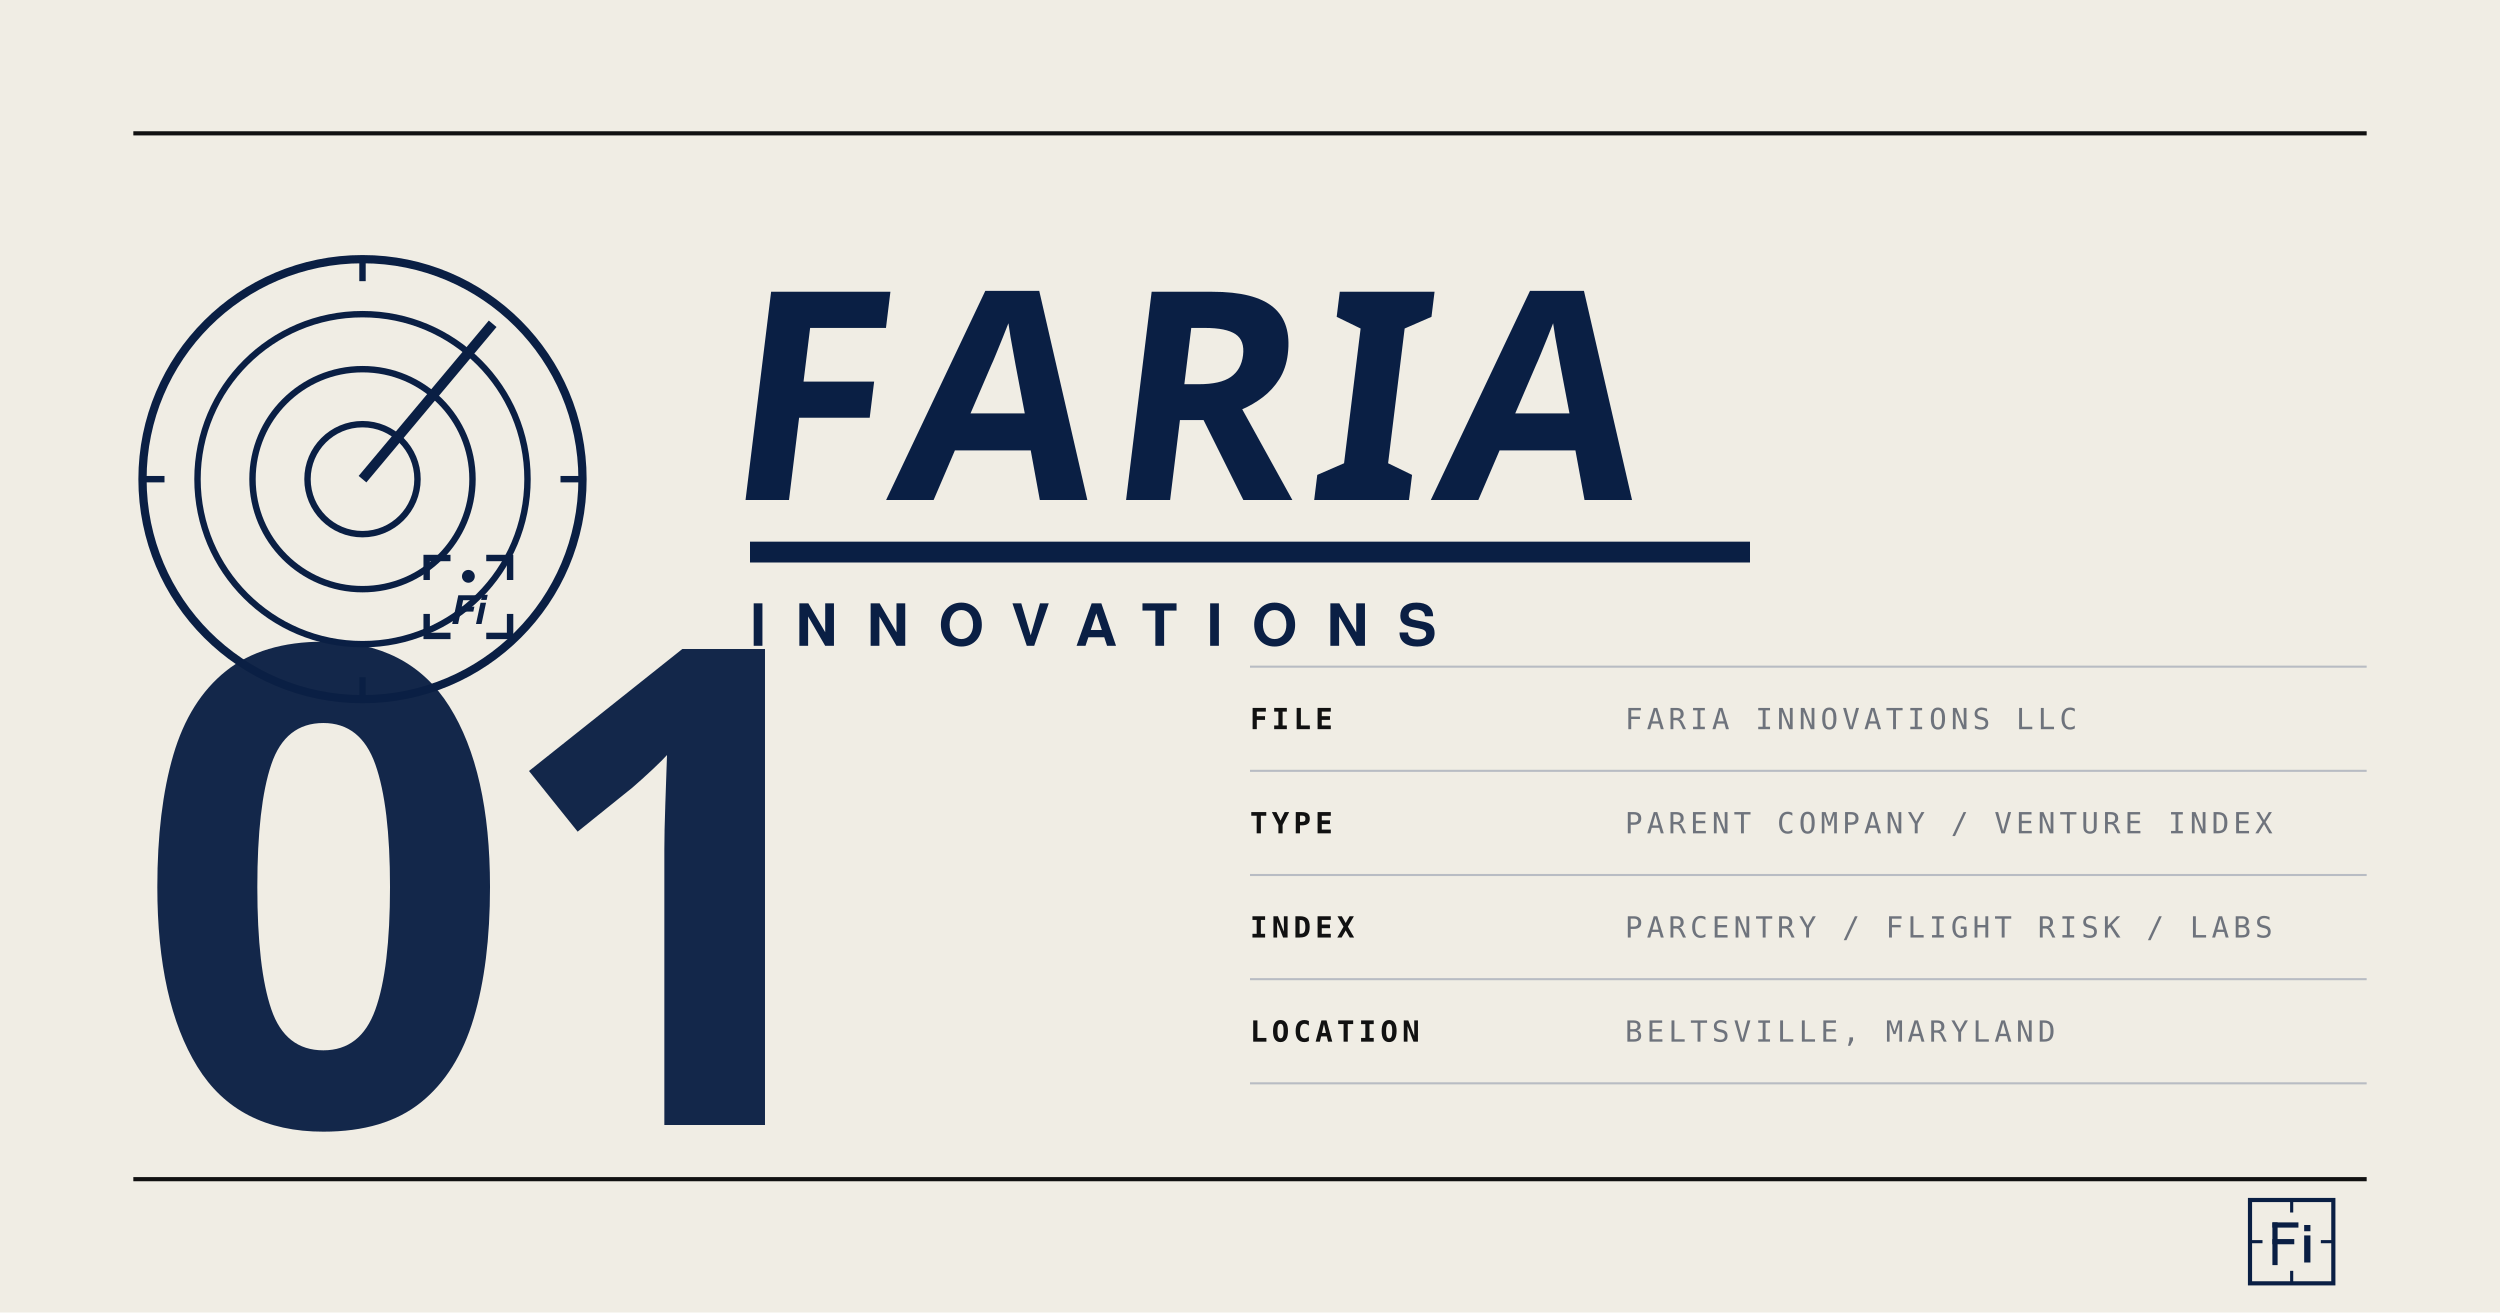
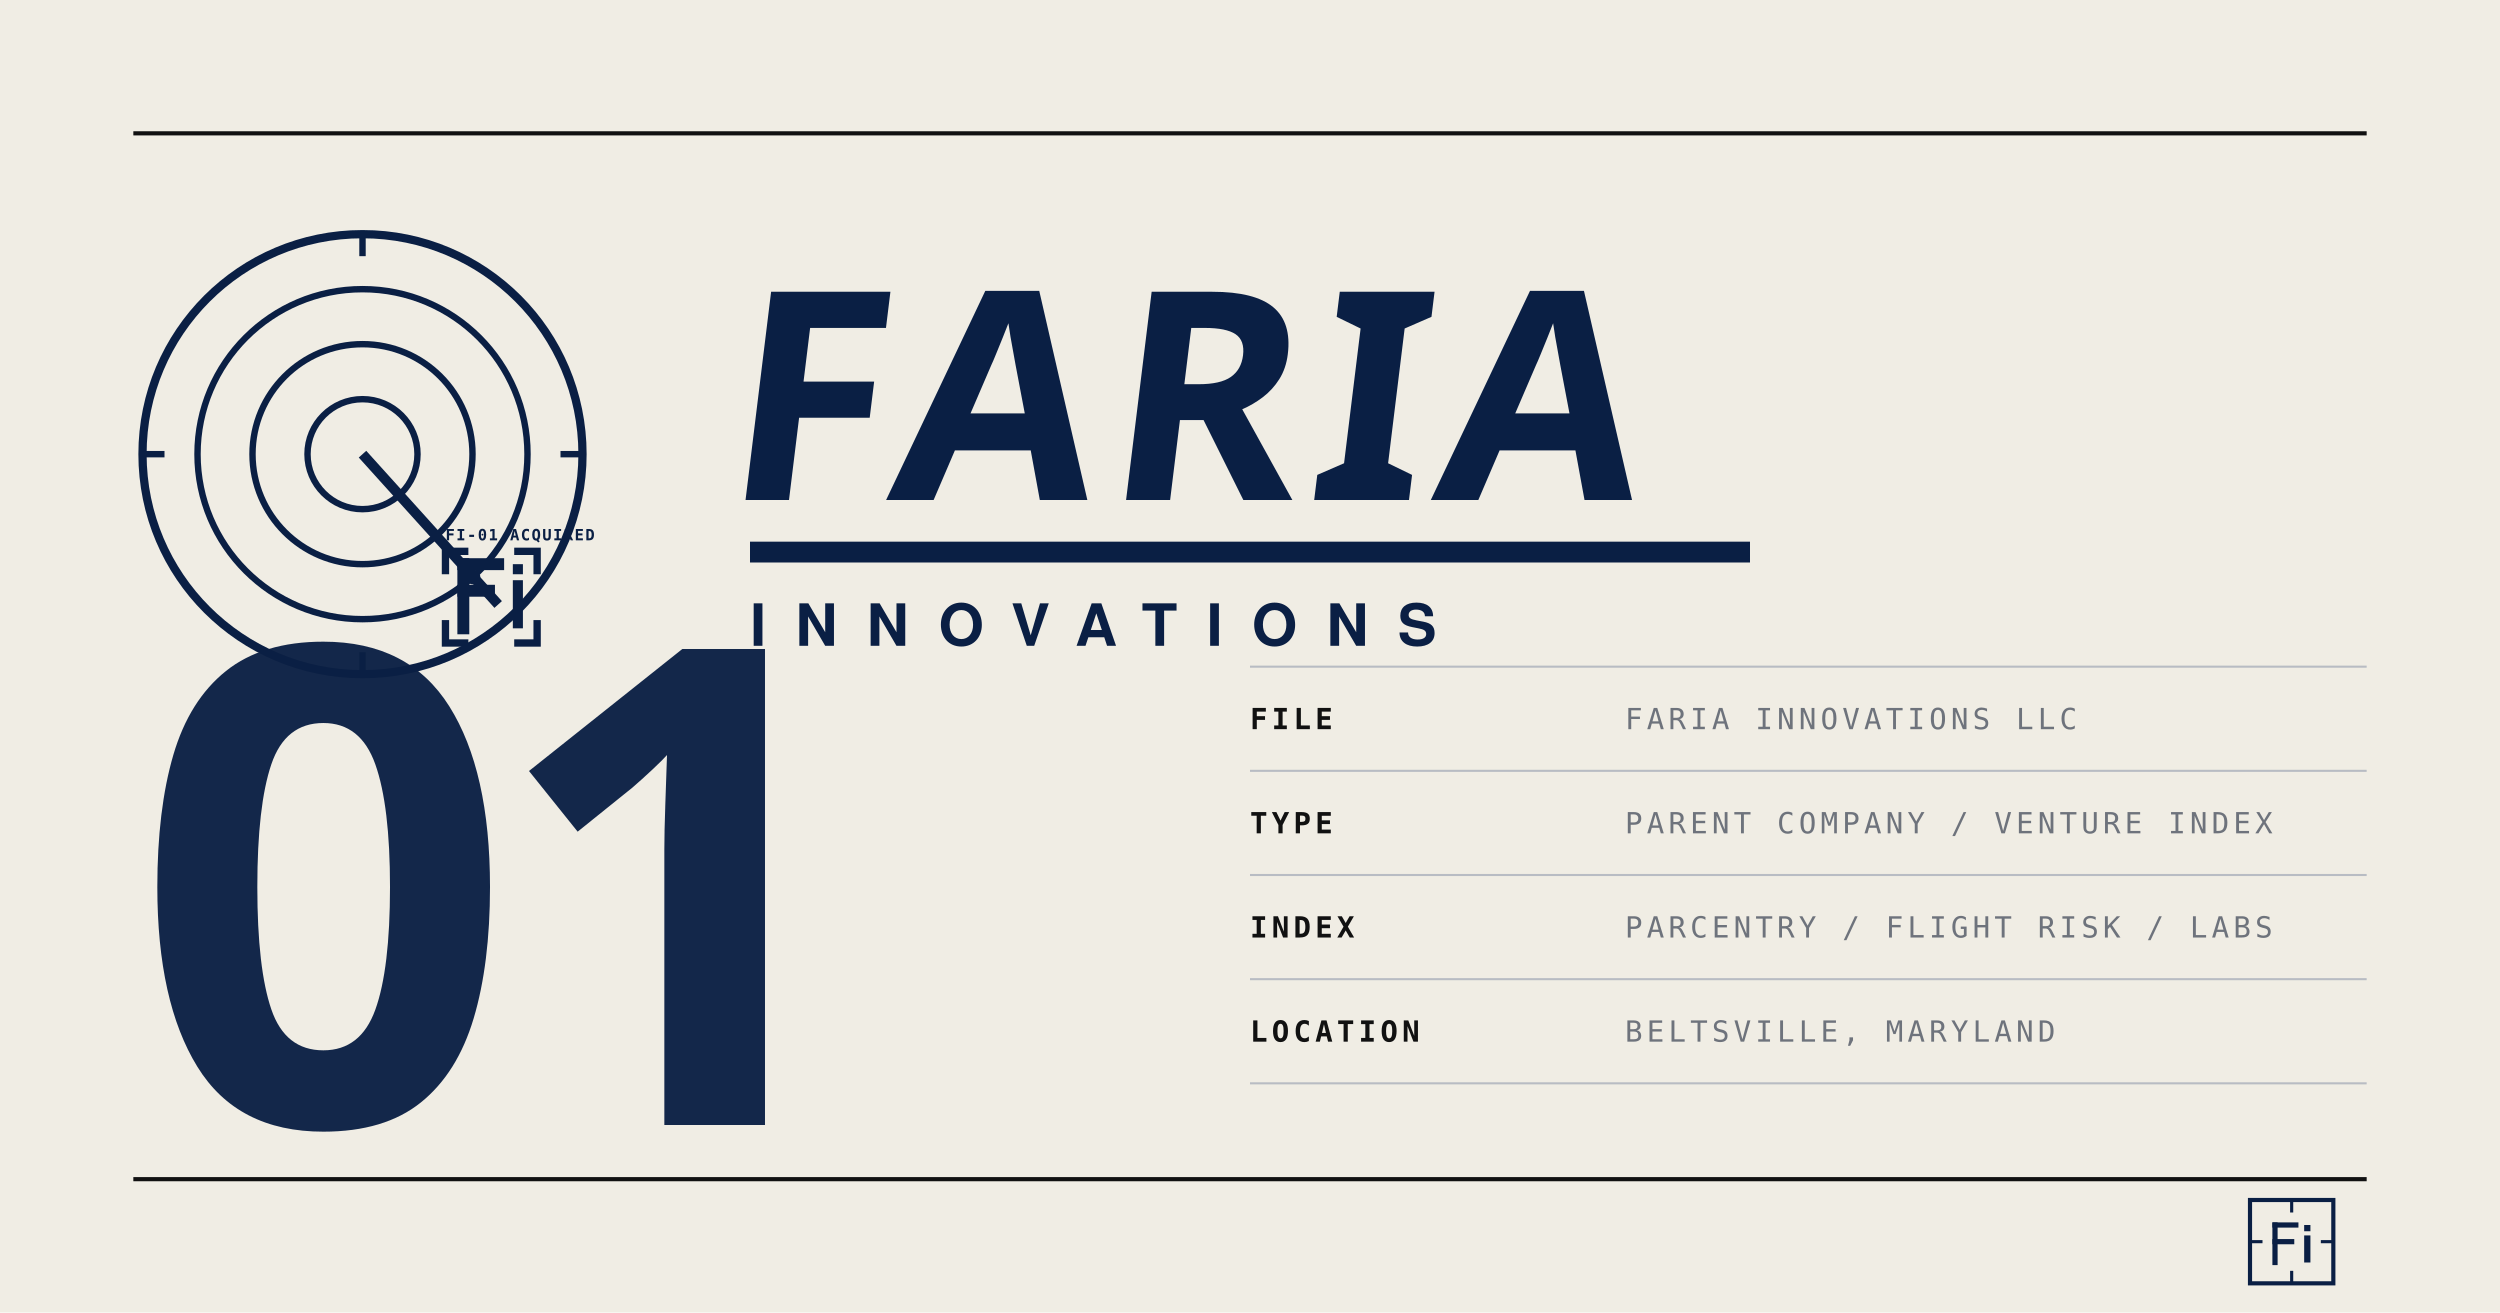
<svg xmlns="http://www.w3.org/2000/svg" width="1200" height="630" viewBox="0 0 1200 630">
  <rect width="1200" height="630" fill="#F0EDE4" />
  <line x1="64" y1="64" x2="1136" y2="64" stroke="#111111" stroke-width="2" />
  <line x1="64" y1="566" x2="1136" y2="566" stroke="#111111" stroke-width="2" />
-   <g transform="translate(64,120) scale(0.22)">
+   <g transform="translate(64,108) scale(0.22)">
    <g fill="none" stroke="#0A1F44">
      <circle cx="500" cy="500" r="120" stroke-width="14" />
      <circle cx="500" cy="500" r="240" stroke-width="14" />
      <circle cx="500" cy="500" r="360" stroke-width="14" />
      <circle cx="500" cy="500" r="480" stroke-width="18" />
-       <line x1="500" y1="500" x2="784" y2="161" stroke-width="22" />
+       <line x1="500" y1="500" x2="796" y2="828" stroke-width="22" />
      <line x1="500" y1="20" x2="500" y2="68" stroke-width="14" />
      <line x1="500" y1="932" x2="500" y2="980" stroke-width="14" />
      <line x1="20" y1="500" x2="68" y2="500" stroke-width="14" />
      <line x1="932" y1="500" x2="980" y2="500" stroke-width="14" />
-       <polyline points="640,720 640,672 692,672" stroke-width="14" />
-       <polyline points="770,672 822,672 822,720" stroke-width="14" />
-       <polyline points="640,794 640,842 692,842" stroke-width="14" />
-       <polyline points="770,842 822,842 822,794" stroke-width="14" />
    </g>
-     <circle cx="731" cy="712" r="14" fill="#0A1F44" />
-     <text x="731" y="816" text-anchor="middle" font-family="'Saira','Helvetica Neue',system-ui,sans-serif" font-weight="900" font-style="italic" font-size="86" fill="#0A1F44">Fi</text>
+     <circle cx="741" cy="768" r="16" fill="#0A1F44" />
+     <g fill="none" stroke="#0A1F44" stroke-width="16">
+       <polyline points="681,762 681,712 731,712" />
+       <polyline points="831,712 881,712 881,762" />
+       <polyline points="681,862 681,912 731,912" />
+       <polyline points="831,912 881,912 881,862" />
+     </g>
+     <g fill="none" stroke="#0A1F44" stroke-width="26" stroke-linecap="square">
+       <line x1="720" y1="740" x2="720" y2="880" />
+       <line x1="720" y1="740" x2="796" y2="740" />
+       <line x1="720" y1="798" x2="776" y2="798" />
+     </g>
+     <g fill="#0A1F44">
+       <rect x="828" y="775" width="22" height="105" />
+       <rect x="828" y="740" width="22" height="22" />
+     </g>
+     <text x="681" y="688" font-family="'IBM Plex Mono','SF Mono',Menlo,monospace" font-weight="600" font-size="34" letter-spacing="3" fill="#0A1F44">FI-01 ACQUIRED</text>
  </g>
  <g transform="translate(360,120)">
    <g transform="skewX(-7)">
      <text x="0" y="120" font-family="'Saira','Helvetica Neue Condensed','Arial Narrow',system-ui,sans-serif" font-weight="900" font-size="140" letter-spacing="6" fill="#0A1F44">FARIA</text>
    </g>
    <rect x="0" y="140" width="480" height="10" fill="#0A1F44" />
    <text x="0" y="190" font-family="'Saira','Helvetica Neue',system-ui,sans-serif" font-weight="600" font-size="28" letter-spacing="14" fill="#0A1F44">INNOVATIONS</text>
  </g>
  <text x="64" y="540" font-family="'Saira','Helvetica Neue Condensed','Arial Narrow',system-ui,sans-serif" font-size="320" font-weight="900" letter-spacing="-12" fill="#0A1F44" opacity="0.96">01</text>
  <g font-family="'IBM Plex Mono','SF Mono',Menlo,monospace" font-size="14" letter-spacing="2">
    <line x1="600" y1="320" x2="1136" y2="320" stroke="#B8BCC3" stroke-width="1" />
    <text x="600" y="350" font-weight="600" fill="#111111">FILE</text>
    <text x="780" y="350" fill="#6E737C">FARIA INNOVATIONS LLC</text>
    <line x1="600" y1="370" x2="1136" y2="370" stroke="#B8BCC3" stroke-width="1" />
    <text x="600" y="400" font-weight="600" fill="#111111">TYPE</text>
    <text x="780" y="400" fill="#6E737C">PARENT COMPANY / VENTURE INDEX</text>
    <line x1="600" y1="420" x2="1136" y2="420" stroke="#B8BCC3" stroke-width="1" />
    <text x="600" y="450" font-weight="600" fill="#111111">INDEX</text>
    <text x="780" y="450" fill="#6E737C">PARCENTRY / FLIGHT RISK / LABS</text>
    <line x1="600" y1="470" x2="1136" y2="470" stroke="#B8BCC3" stroke-width="1" />
    <text x="600" y="500" font-weight="600" fill="#111111">LOCATION</text>
    <text x="780" y="500" fill="#6E737C">BELTSVILLE, MARYLAND</text>
    <line x1="600" y1="520" x2="1136" y2="520" stroke="#B8BCC3" stroke-width="1" />
  </g>
  <g transform="translate(1080,576)">
    <rect x="0" y="0" width="40" height="40" fill="none" stroke="#0A1F44" stroke-width="2" />
    <line x1="20" y1="0" x2="20" y2="6" stroke="#0A1F44" stroke-width="1.5" />
    <line x1="20" y1="34" x2="20" y2="40" stroke="#0A1F44" stroke-width="1.5" />
    <line x1="0" y1="20" x2="6" y2="20" stroke="#0A1F44" stroke-width="1.5" />
    <line x1="34" y1="20" x2="40" y2="20" stroke="#0A1F44" stroke-width="1.5" />
    <g fill="none" stroke="#0A1F44" stroke-width="2.5" stroke-linecap="square">
      <line x1="12" y1="12" x2="12" y2="30" />
      <line x1="12" y1="12" x2="22" y2="12" />
      <line x1="12" y1="20" x2="20" y2="20" />
    </g>
    <g fill="#0A1F44">
      <rect x="26" y="17" width="3" height="13" />
      <rect x="26" y="12" width="3" height="3" />
    </g>
  </g>
</svg>
